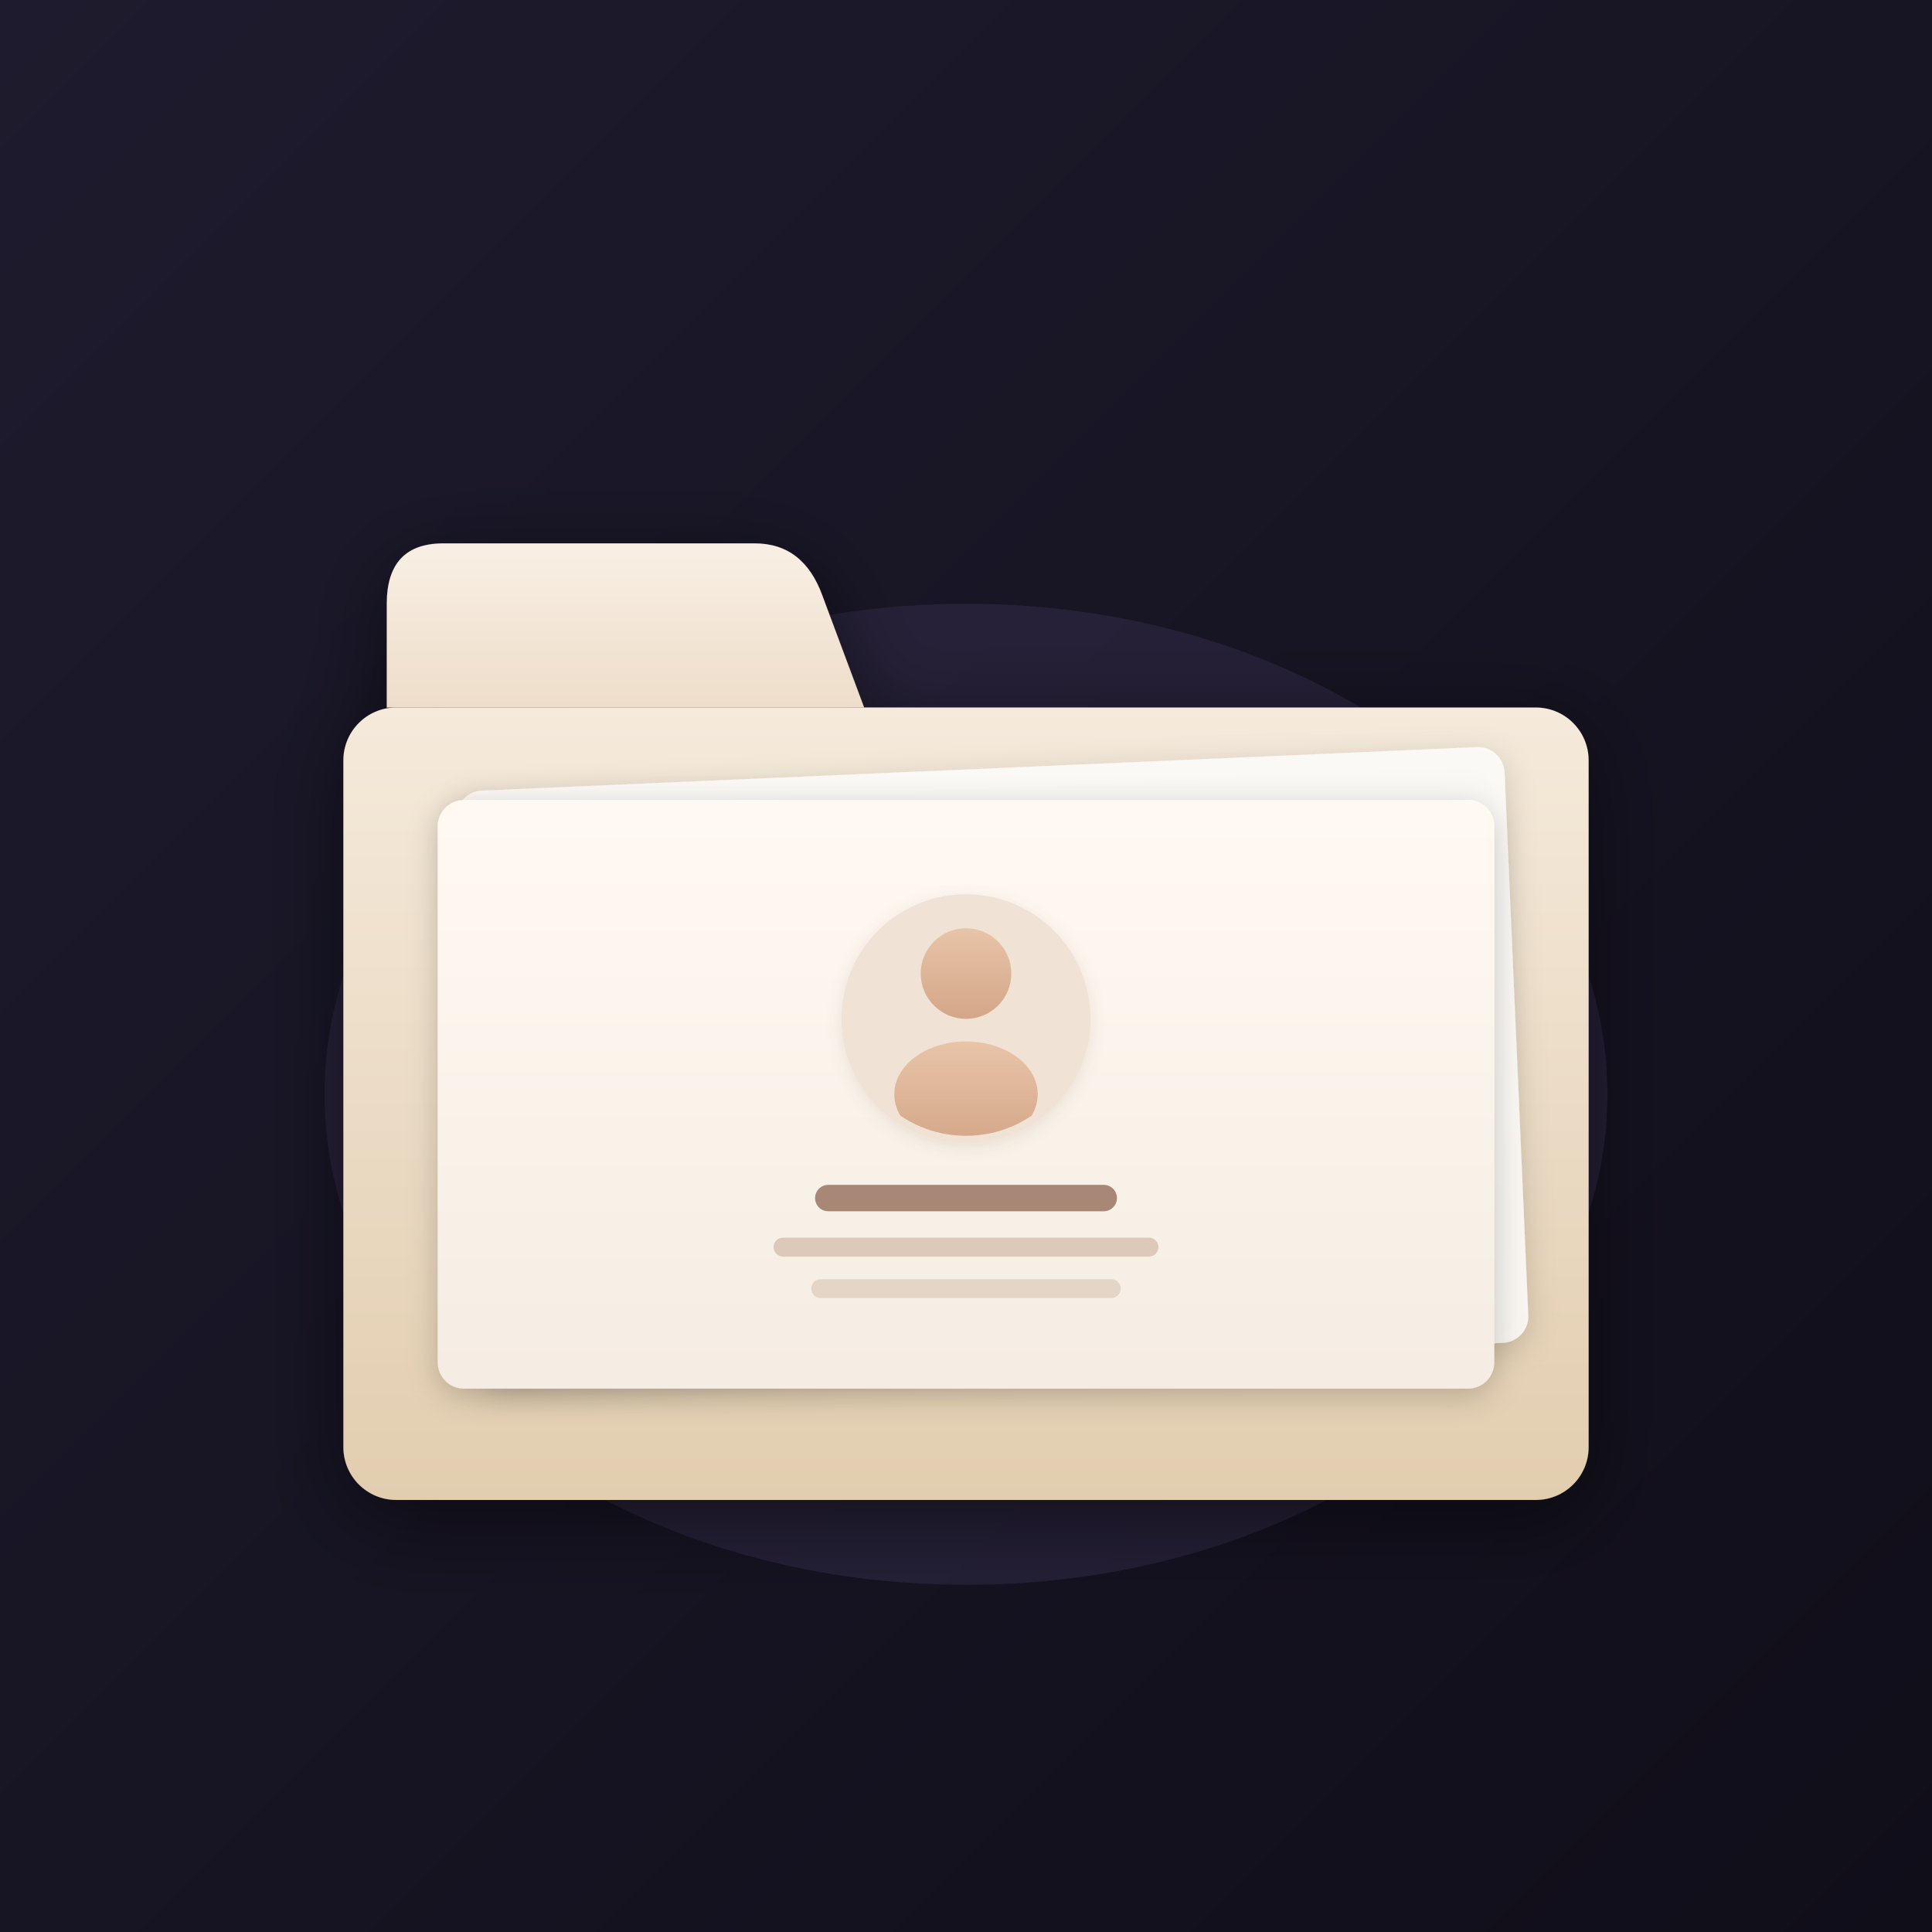
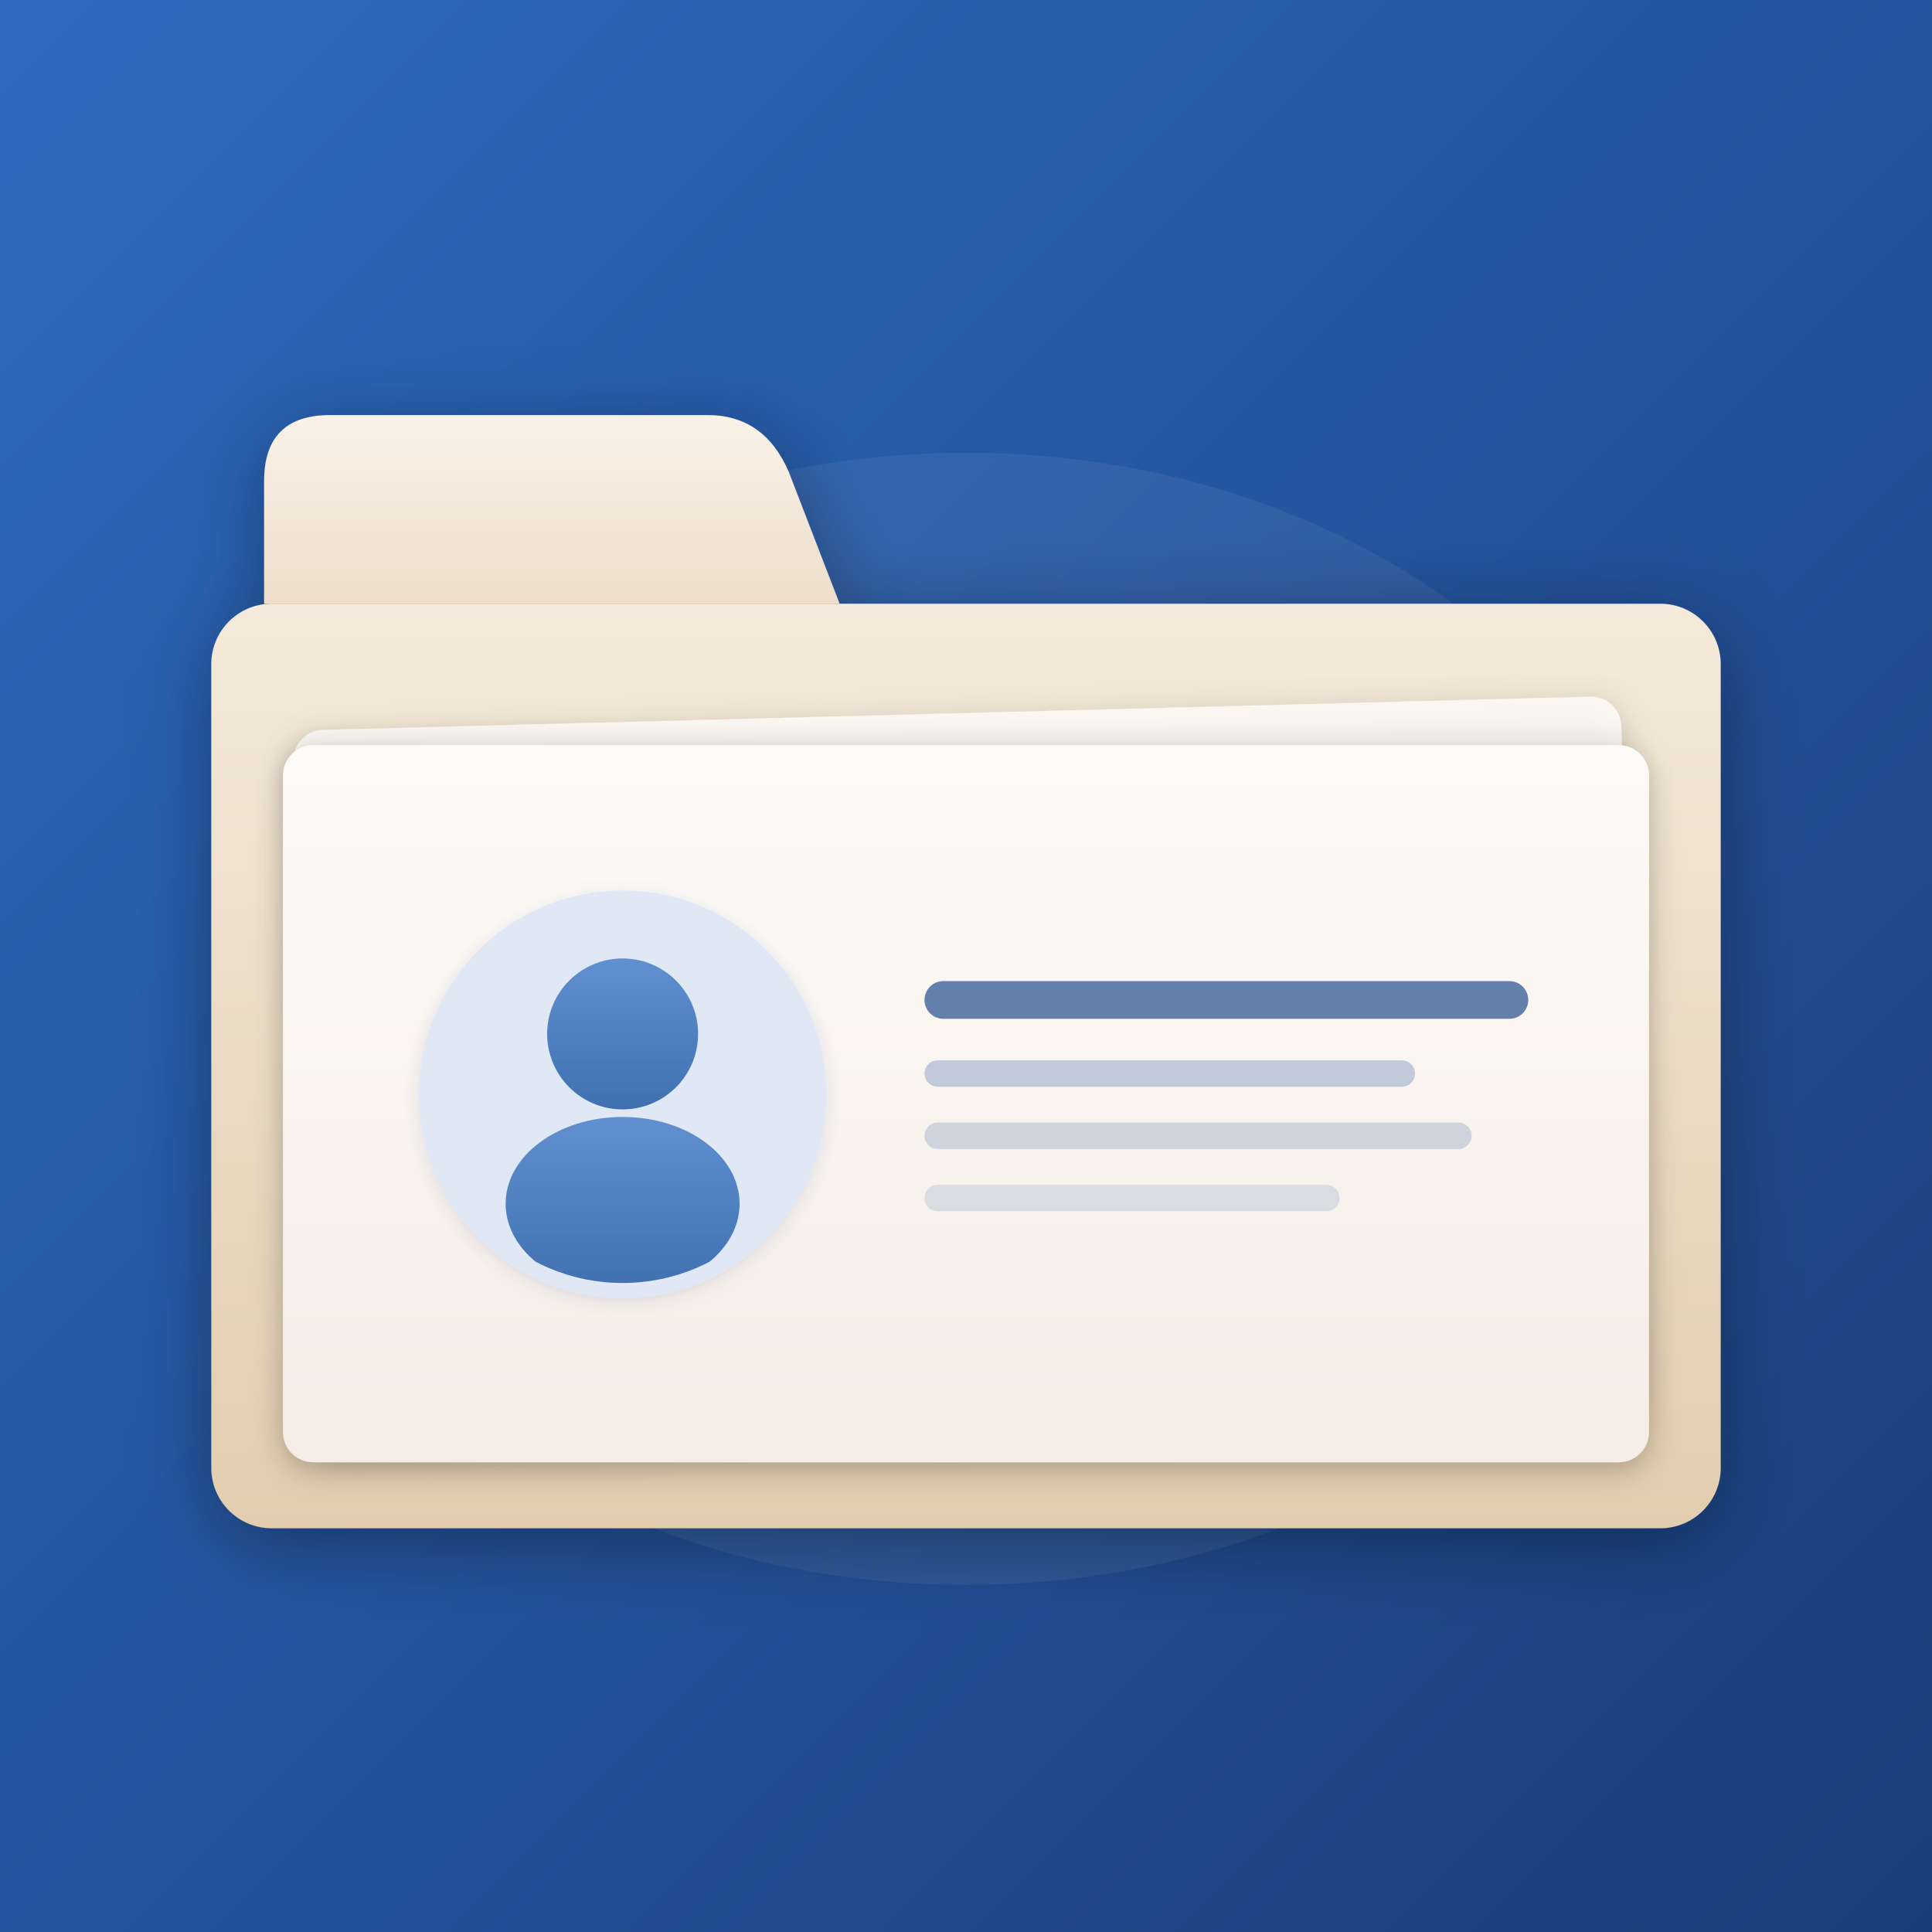
<svg xmlns="http://www.w3.org/2000/svg" width="1024" height="1024" viewBox="0 0 1024 1024">
  <defs>
    <linearGradient id="bg" x1="0" y1="0" x2="1024" y2="1024" gradientUnits="userSpaceOnUse">
-       <stop offset="0%" stop-color="#1E1B2E" />
-       <stop offset="100%" stop-color="#100E19" />
+       <stop offset="0%" stop-color="#2E6BBF" />
+       <stop offset="100%" stop-color="#1A3D7A" />
    </linearGradient>
-     <linearGradient id="folderBody" x1="512" y1="375" x2="512" y2="795" gradientUnits="userSpaceOnUse">
+     <linearGradient id="folderBody" x1="512" y1="320" x2="512" y2="810" gradientUnits="userSpaceOnUse">
      <stop offset="0%" stop-color="#F5EADB" />
      <stop offset="100%" stop-color="#E2CDAF" />
    </linearGradient>
-     <linearGradient id="folderTab" x1="310" y1="275" x2="310" y2="375" gradientUnits="userSpaceOnUse">
+     <linearGradient id="folderTab" x1="300" y1="220" x2="300" y2="320" gradientUnits="userSpaceOnUse">
      <stop offset="0%" stop-color="#FAF2E8" />
      <stop offset="100%" stop-color="#EEDDCA" />
    </linearGradient>
-     <linearGradient id="cardBg" x1="512" y1="432" x2="512" y2="728" gradientUnits="userSpaceOnUse">
-       <stop offset="0%" stop-color="#FFF9F2" />
-       <stop offset="100%" stop-color="#F5EDE3" />
+     <linearGradient id="cardBg" x1="512" y1="395" x2="512" y2="765" gradientUnits="userSpaceOnUse">
+       <stop offset="0%" stop-color="#FDFBF8" />
+       <stop offset="100%" stop-color="#F5EDE6" />
    </linearGradient>
    <linearGradient id="avatarGrad" x1="0" y1="0" x2="0" y2="1">
-       <stop offset="0%" stop-color="#E8C4A8" />
-       <stop offset="100%" stop-color="#D4A688" />
-     </linearGradient>
-     <linearGradient id="lineGrad" x1="0" y1="0" x2="1" y2="0">
-       <stop offset="0%" stop-color="#C4937A" />
-       <stop offset="100%" stop-color="#B07E68" />
+       <stop offset="0%" stop-color="#6090D0" />
+       <stop offset="100%" stop-color="#4070B0" />
    </linearGradient>
    <filter id="folderShadow">
-       <feDropShadow dx="0" dy="10" stdDeviation="22" flood-color="#000" flood-opacity="0.5" />
+       <feDropShadow dx="0" dy="8" stdDeviation="20" flood-color="#000" flood-opacity="0.35" />
    </filter>
    <filter id="cardShadow">
-       <feDropShadow dx="0" dy="4" stdDeviation="8" flood-color="#000" flood-opacity="0.2" />
+       <feDropShadow dx="0" dy="4" stdDeviation="8" flood-color="#000" flood-opacity="0.25" />
    </filter>
    <filter id="softShadow">
-       <feDropShadow dx="0" dy="2" stdDeviation="4" flood-color="#8B6F5E" flood-opacity="0.15" />
+       <feDropShadow dx="0" dy="2" stdDeviation="4" flood-color="#4060A0" flood-opacity="0.15" />
    </filter>
    <clipPath id="avatarClip">
-       <circle cx="512" cy="540" r="62" />
+       <circle cx="330" cy="580" r="100" />
    </clipPath>
  </defs>
  <rect width="1024" height="1024" fill="url(#bg)" />
-   <ellipse cx="512" cy="580" rx="340" ry="260" fill="#2E2844" opacity="0.6" />
+   <ellipse cx="512" cy="540" rx="380" ry="300" fill="#fff" opacity="0.06" />
  <g filter="url(#folderShadow)">
-     <path d="M205,375 L205,320 Q205,288 235,288 L400,288 Q426,288 436,316 L458,375" fill="url(#folderTab)" />
-     <rect x="182" y="375" width="660" height="420" rx="28" fill="url(#folderBody)" />
+     <path d="M140,320 L140,255 Q140,220 175,220 L375,220 Q405,220 418,250 L445,320" fill="url(#folderTab)" />
+     <rect x="112" y="320" width="800" height="490" rx="32" fill="url(#folderBody)" />
  </g>
  <g filter="url(#cardShadow)">
-     <rect x="248" y="408" width="556" height="316" rx="14" fill="#FFFFFF" transform="rotate(-2.5, 512, 566)" opacity="0.8" />
+     <rect x="160" y="378" width="704" height="380" rx="16" fill="#FFFFFF" transform="rotate(-1.5, 512, 568)" opacity="0.7" />
  </g>
  <g filter="url(#cardShadow)">
-     <rect x="232" y="424" width="560" height="312" rx="14" fill="url(#cardBg)" />
+     <rect x="150" y="395" width="724" height="380" rx="16" fill="url(#cardBg)" />
    <g filter="url(#softShadow)">
-       <circle cx="512" cy="540" r="66" fill="#F0E2D4" />
+       <circle cx="330" cy="580" r="108" fill="#E0E8F5" />
      <g clip-path="url(#avatarClip)">
-         <circle cx="512" cy="516" r="24" fill="url(#avatarGrad)" />
-         <ellipse cx="512" cy="580" rx="38" ry="28" fill="url(#avatarGrad)" />
+         <circle cx="330" cy="548" r="40" fill="url(#avatarGrad)" />
+         <ellipse cx="330" cy="638" rx="62" ry="46" fill="url(#avatarGrad)" />
      </g>
    </g>
-     <rect x="432" y="628" width="160" height="14" rx="7" fill="#9B7461" opacity="0.85" />
-     <rect x="410" y="656" width="204" height="10" rx="5" fill="#C4A28D" opacity="0.5" />
-     <rect x="430" y="678" width="164" height="10" rx="5" fill="#C4A28D" opacity="0.35" />
+     <rect x="490" y="520" width="320" height="20" rx="10" fill="#4A6A9F" opacity="0.85" />
+     <rect x="490" y="562" width="260" height="14" rx="7" fill="#8AA0C4" opacity="0.5" />
+     <rect x="490" y="595" width="290" height="14" rx="7" fill="#8AA0C4" opacity="0.38" />
+     <rect x="490" y="628" width="220" height="14" rx="7" fill="#8AA0C4" opacity="0.28" />
  </g>
</svg>
